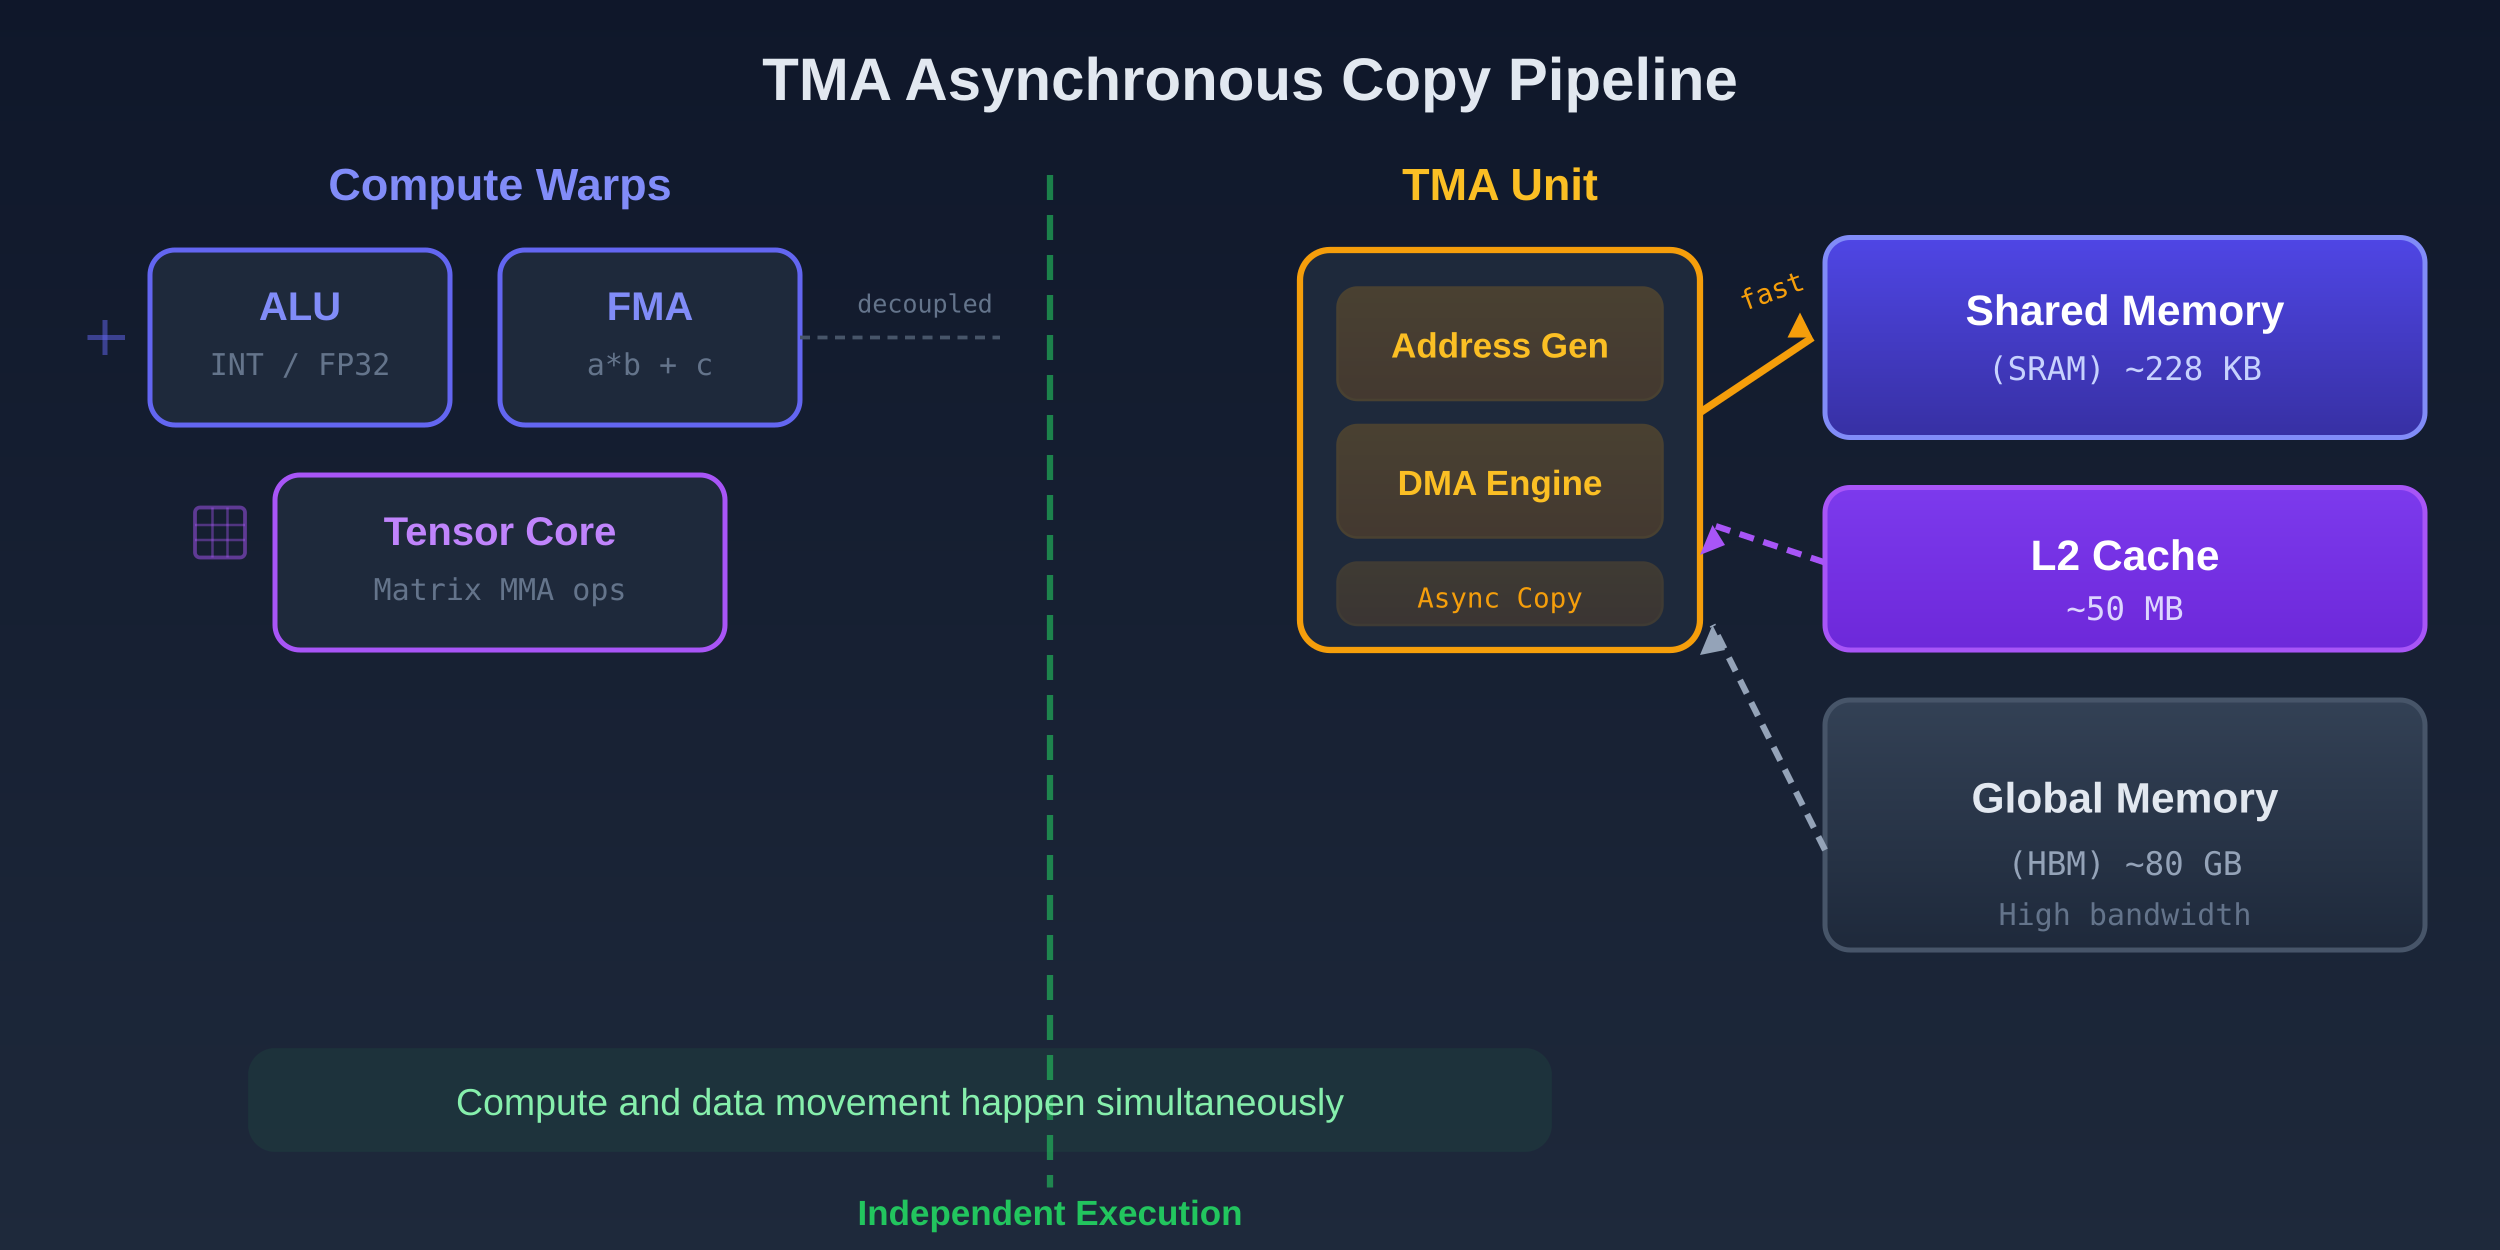
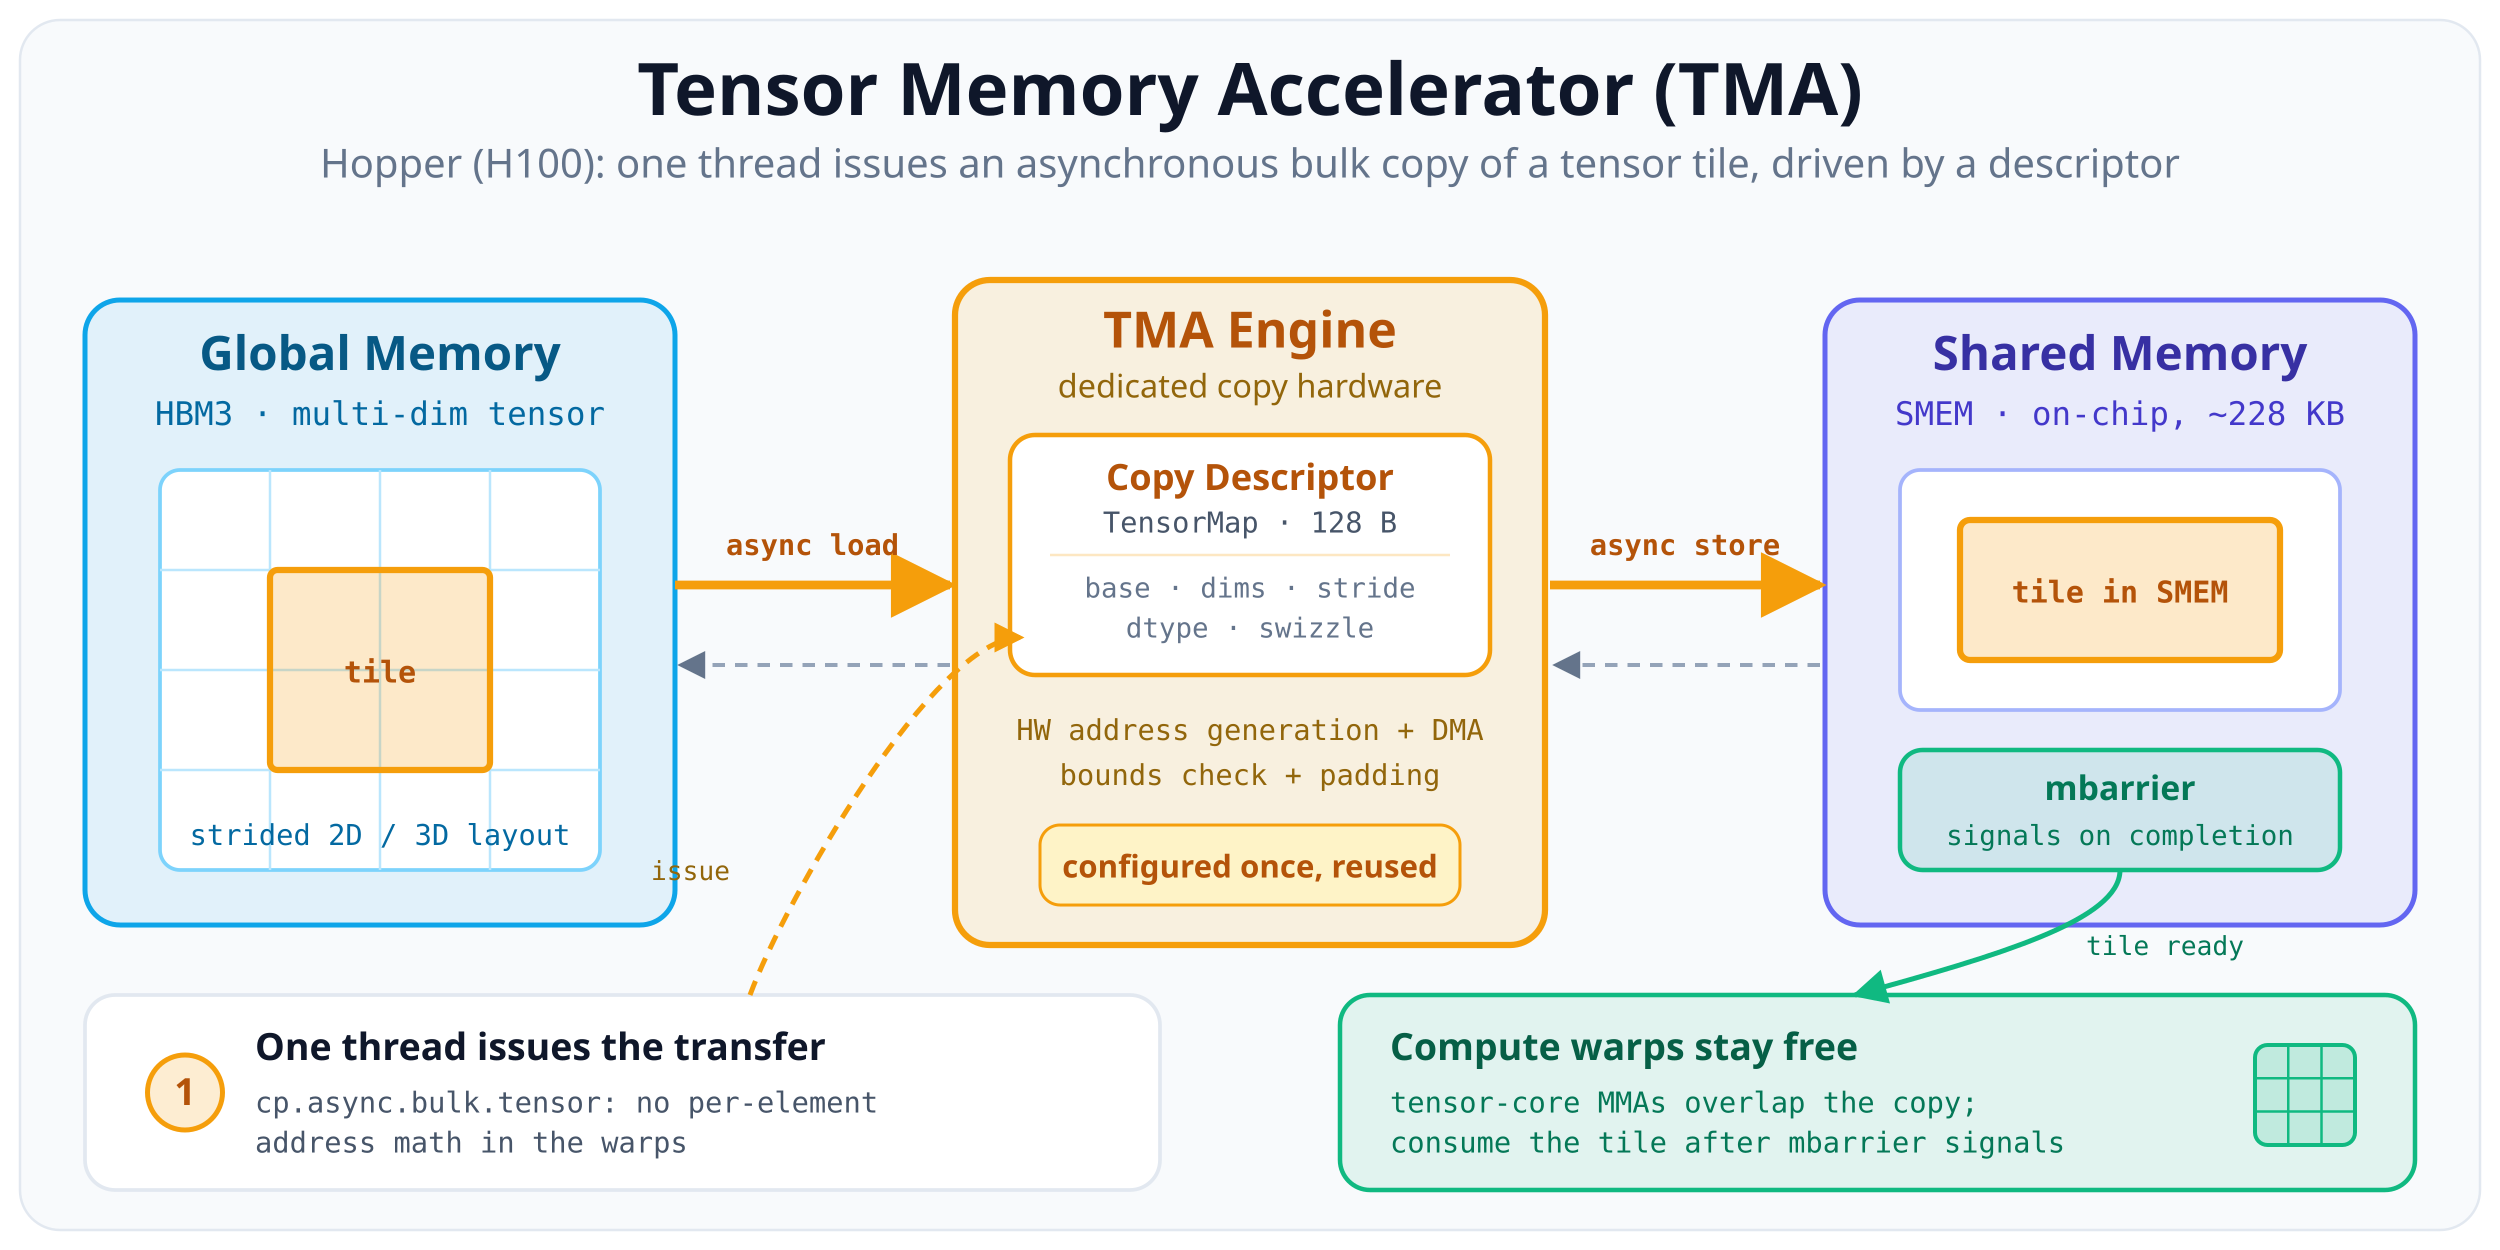
- <svg xmlns="http://www.w3.org/2000/svg" viewBox="0 0 1000 500">
+ <svg xmlns="http://www.w3.org/2000/svg" width="1000" height="500" viewBox="0 0 1000 500" font-family="Montserrat, 'Segoe UI', system-ui, sans-serif">
  <defs>
-     <linearGradient id="bg-tma" x1="0" y1="0" x2="0" y2="1">
-       <stop offset="0%" stop-color="#0f172a" />
-       <stop offset="100%" stop-color="#1e293b" />
-     </linearGradient>
-     <linearGradient id="smemGrad" x1="0" y1="0" x2="0" y2="1">
-       <stop offset="0%" stop-color="#4f46e5" />
-       <stop offset="100%" stop-color="#3730a3" />
-     </linearGradient>
-     <linearGradient id="l2Grad" x1="0" y1="0" x2="0" y2="1">
-       <stop offset="0%" stop-color="#7c3aed" />
-       <stop offset="100%" stop-color="#6d28d9" />
-     </linearGradient>
-     <linearGradient id="hbmGrad" x1="0" y1="0" x2="0" y2="1">
-       <stop offset="0%" stop-color="#334155" />
-       <stop offset="100%" stop-color="#1e293b" />
-     </linearGradient>
-     <linearGradient id="tmaGrad" x1="0" y1="0" x2="0" y2="1">
-       <stop offset="0%" stop-color="#f59e0b" />
-       <stop offset="100%" stop-color="#d97706" />
-     </linearGradient>
-     <filter id="glowTma">
-       <feGaussianBlur stdDeviation="2" result="blur" />
-       <feMerge>
-         <feMergeNode in="blur" />
-         <feMergeNode in="SourceGraphic" />
-       </feMerge>
-     </filter>
+     <marker id="tma-arr-amber" viewBox="0 0 10 10" refX="9" refY="5" markerWidth="7.5" markerHeight="7.5" orient="auto-start-reverse">
+       <path d="M0,0 L10,5 L0,10 z" fill="#F59E0B" />
+     </marker>
+     <marker id="tma-arr-amber-sm" viewBox="0 0 10 10" refX="8.5" refY="5" markerWidth="6" markerHeight="6" orient="auto-start-reverse">
+       <path d="M0,0 L10,5 L0,10 z" fill="#F59E0B" />
+     </marker>
+     <marker id="tma-arr-slate" viewBox="0 0 10 10" refX="9" refY="5" markerWidth="7" markerHeight="7" orient="auto-start-reverse">
+       <path d="M0,0 L10,5 L0,10 z" fill="#64748B" />
+     </marker>
+     <marker id="tma-arr-emerald" viewBox="0 0 10 10" refX="9" refY="5" markerWidth="7" markerHeight="7" orient="auto-start-reverse">
+       <path d="M0,0 L10,5 L0,10 z" fill="#10B981" />
+     </marker>
  </defs>
-   <rect width="1000" height="500" fill="url(#bg-tma)" />
-   <text x="500" y="40" text-anchor="middle" font-family="'Segoe UI', Arial, sans-serif" font-size="24" font-weight="bold" fill="#e2e8f0">TMA Asynchronous Copy Pipeline</text>
-   <text x="200" y="80" text-anchor="middle" font-family="'Segoe UI', Arial, sans-serif" font-size="18" font-weight="bold" fill="#818cf8">Compute Warps</text>
-   <rect x="60" y="100" width="120" height="70" rx="10" fill="#1e293b" stroke="#6366f1" stroke-width="2" />
-   <text x="120" y="128" text-anchor="middle" font-family="'Segoe UI', Arial, sans-serif" font-size="16" font-weight="bold" fill="#818cf8">ALU</text>
-   <text x="120" y="150" text-anchor="middle" font-family="monospace" font-size="12" fill="#64748b">INT / FP32</text>
-   <line x1="35" y1="135" x2="50" y2="135" stroke="#6366f1" stroke-width="2" opacity="0.5" />
-   <line x1="42" y1="128" x2="42" y2="142" stroke="#6366f1" stroke-width="2" opacity="0.5" />
-   <rect x="200" y="100" width="120" height="70" rx="10" fill="#1e293b" stroke="#6366f1" stroke-width="2" />
-   <text x="260" y="128" text-anchor="middle" font-family="'Segoe UI', Arial, sans-serif" font-size="16" font-weight="bold" fill="#818cf8">FMA</text>
-   <text x="260" y="150" text-anchor="middle" font-family="monospace" font-size="12" fill="#64748b">a*b + c</text>
-   <rect x="110" y="190" width="180" height="70" rx="10" fill="#1e293b" stroke="#a855f7" stroke-width="2" />
-   <text x="200" y="218" text-anchor="middle" font-family="'Segoe UI', Arial, sans-serif" font-size="16" font-weight="bold" fill="#c084fc">Tensor Core</text>
-   <text x="200" y="240" text-anchor="middle" font-family="monospace" font-size="12" fill="#64748b">Matrix MMA ops</text>
-   <rect x="78" y="203" width="20" height="20" rx="2" fill="none" stroke="#a855f7" stroke-width="1.5" opacity="0.5" />
-   <line x1="78" y1="210" x2="98" y2="210" stroke="#a855f7" stroke-width="1" opacity="0.4" />
-   <line x1="78" y1="216" x2="98" y2="216" stroke="#a855f7" stroke-width="1" opacity="0.4" />
-   <line x1="85" y1="203" x2="85" y2="223" stroke="#a855f7" stroke-width="1" opacity="0.4" />
-   <line x1="91" y1="203" x2="91" y2="223" stroke="#a855f7" stroke-width="1" opacity="0.4" />
-   <line x1="420" y1="70" x2="420" y2="475" stroke="#22c55e" stroke-width="2.5" stroke-dasharray="10,6" opacity="0.6" />
-   <text x="420" y="490" text-anchor="middle" font-family="'Segoe UI', Arial, sans-serif" font-size="14" font-weight="bold" fill="#22c55e">Independent Execution</text>
-   <text x="600" y="80" text-anchor="middle" font-family="'Segoe UI', Arial, sans-serif" font-size="18" font-weight="bold" fill="#fbbf24">TMA Unit</text>
-   <rect x="520" y="100" width="160" height="160" rx="12" fill="#1e293b" stroke="#f59e0b" stroke-width="2.5" />
-   <rect x="535" y="115" width="130" height="45" rx="8" fill="url(#tmaGrad)" opacity="0.2" stroke="#f59e0b" stroke-width="1" />
-   <text x="600" y="143" text-anchor="middle" font-family="'Segoe UI', Arial, sans-serif" font-size="14" font-weight="bold" fill="#fbbf24">Address Gen</text>
-   <rect x="535" y="170" width="130" height="45" rx="8" fill="url(#tmaGrad)" opacity="0.2" stroke="#f59e0b" stroke-width="1" />
-   <text x="600" y="198" text-anchor="middle" font-family="'Segoe UI', Arial, sans-serif" font-size="14" font-weight="bold" fill="#fbbf24">DMA Engine</text>
-   <rect x="535" y="225" width="130" height="25" rx="8" fill="url(#tmaGrad)" opacity="0.15" stroke="#f59e0b" stroke-width="1" />
-   <text x="600" y="243" text-anchor="middle" font-family="monospace" font-size="11" fill="#f59e0b">Async Copy</text>
-   <rect x="730" y="95" width="240" height="80" rx="10" fill="url(#smemGrad)" stroke="#818cf8" stroke-width="2" />
-   <text x="850" y="130" text-anchor="middle" font-family="'Segoe UI', Arial, sans-serif" font-size="17" font-weight="bold" fill="white">Shared Memory</text>
-   <text x="850" y="152" text-anchor="middle" font-family="monospace" font-size="13" fill="#c7d2fe">(SRAM) ~228 KB</text>
-   <rect x="730" y="195" width="240" height="65" rx="10" fill="url(#l2Grad)" stroke="#a855f7" stroke-width="2" />
-   <text x="850" y="228" text-anchor="middle" font-family="'Segoe UI', Arial, sans-serif" font-size="17" font-weight="bold" fill="white">L2 Cache</text>
-   <text x="850" y="248" text-anchor="middle" font-family="monospace" font-size="13" fill="#ddd6fe">~50 MB</text>
-   <rect x="730" y="280" width="240" height="100" rx="10" fill="url(#hbmGrad)" stroke="#475569" stroke-width="2" />
-   <text x="850" y="325" text-anchor="middle" font-family="'Segoe UI', Arial, sans-serif" font-size="17" font-weight="bold" fill="#e2e8f0">Global Memory</text>
-   <text x="850" y="350" text-anchor="middle" font-family="monospace" font-size="13" fill="#94a3b8">(HBM) ~80 GB</text>
-   <text x="850" y="370" text-anchor="middle" font-family="monospace" font-size="12" fill="#64748b">High bandwidth</text>
-   <path d="M 680,165 L 725,135" fill="none" stroke="#f59e0b" stroke-width="3" marker-end="url(#arrowAmber)" />
-   <polygon points="725,135 715,135 720,125" fill="#f59e0b" />
-   <path d="M 730,340 L 685,250" fill="none" stroke="#94a3b8" stroke-width="2.5" stroke-dasharray="6,4" />
-   <polygon points="685,250 680,262 690,260" fill="#94a3b8" />
-   <path d="M 730,225 L 685,210" fill="none" stroke="#a855f7" stroke-width="2.5" stroke-dasharray="6,4" />
-   <polygon points="685,210 680,222 690,218" fill="#a855f7" />
-   <text x="710" y="120" text-anchor="middle" font-family="monospace" font-size="11" fill="#f59e0b" transform="rotate(-20, 710, 120)">fast</text>
-   <rect x="100" y="420" width="520" height="40" rx="10" fill="#22c55e" opacity="0.08" stroke="#22c55e" stroke-width="1.5" />
-   <text x="360" y="446" text-anchor="middle" font-family="'Segoe UI', Arial, sans-serif" font-size="15" fill="#86efac">Compute and data movement happen simultaneously</text>
-   <line x1="320" y1="135" x2="400" y2="135" stroke="#475569" stroke-width="1.5" stroke-dasharray="4,3" />
-   <text x="370" y="125" text-anchor="middle" font-family="monospace" font-size="10" fill="#64748b">decoupled</text>
+   <rect width="1000" height="500" fill="#FFFFFF" />
+   <rect x="8" y="8" width="984" height="484" rx="16" fill="#F8FAFC" stroke="#E2E8F0" stroke-width="1" />
+   <text x="500" y="46" text-anchor="middle" font-size="29" font-weight="700" fill="#0F172A">Tensor Memory Accelerator (TMA)</text>
+   <text x="500" y="71" text-anchor="middle" font-size="16" font-weight="500" fill="#64748B">Hopper (H100): one thread issues an asynchronous bulk copy of a tensor tile, driven by a descriptor</text>
+   <rect x="34" y="120" width="236" height="250" rx="14" fill="#0EA5E9" fill-opacity="0.10" stroke="#0EA5E9" stroke-width="2" />
+   <text x="152" y="148" text-anchor="middle" font-size="19" font-weight="700" fill="#075985">Global Memory</text>
+   <text x="152" y="170" text-anchor="middle" font-family="'JetBrains Mono', ui-monospace, monospace" font-size="13" fill="#0369A1">HBM3 · multi-dim tensor</text>
+   <g stroke="#7DD3FC" stroke-width="1.5" fill="#FFFFFF">
+     <rect x="64" y="188" width="176" height="160" rx="8" />
+   </g>
+   <g stroke="#BAE6FD" stroke-width="1">
+     <line x1="64" y1="228" x2="240" y2="228" />
+     <line x1="64" y1="268" x2="240" y2="268" />
+     <line x1="64" y1="308" x2="240" y2="308" />
+     <line x1="108" y1="188" x2="108" y2="348" />
+     <line x1="152" y1="188" x2="152" y2="348" />
+     <line x1="196" y1="188" x2="196" y2="348" />
+   </g>
+   <rect x="108" y="228" width="88" height="80" rx="3" fill="#F59E0B" fill-opacity="0.22" stroke="#F59E0B" stroke-width="2.5" />
+   <text x="152" y="273" text-anchor="middle" font-family="'JetBrains Mono', ui-monospace, monospace" font-size="12" font-weight="700" fill="#B45309">tile</text>
+   <text x="152" y="338" text-anchor="middle" font-family="'JetBrains Mono', ui-monospace, monospace" font-size="11.5" fill="#0369A1">strided 2D / 3D layout</text>
+   <rect x="382" y="112" width="236" height="266" rx="14" fill="#F59E0B" fill-opacity="0.12" stroke="#F59E0B" stroke-width="2.5" />
+   <text x="500" y="139" text-anchor="middle" font-size="20" font-weight="700" fill="#B45309">TMA Engine</text>
+   <text x="500" y="159" text-anchor="middle" font-size="13" font-weight="500" fill="#92660B">dedicated copy hardware</text>
+   <rect x="404" y="174" width="192" height="96" rx="10" fill="#FFFFFF" stroke="#F59E0B" stroke-width="1.8" />
+   <text x="500" y="196" text-anchor="middle" font-size="14.5" font-weight="700" fill="#B45309">Copy Descriptor</text>
+   <text x="500" y="213" text-anchor="middle" font-family="'JetBrains Mono', ui-monospace, monospace" font-size="11.5" fill="#475569">TensorMap · 128 B</text>
+   <line x1="420" y1="222" x2="580" y2="222" stroke="#FDE7C2" stroke-width="1" />
+   <text x="500" y="239" text-anchor="middle" font-family="'JetBrains Mono', ui-monospace, monospace" font-size="11" fill="#64748B">base · dims · stride</text>
+   <text x="500" y="255" text-anchor="middle" font-family="'JetBrains Mono', ui-monospace, monospace" font-size="11" fill="#64748B">dtype · swizzle</text>
+   <text x="500" y="296" text-anchor="middle" font-family="'JetBrains Mono', ui-monospace, monospace" font-size="11.5" fill="#92660B">HW address generation + DMA</text>
+   <text x="500" y="314" text-anchor="middle" font-family="'JetBrains Mono', ui-monospace, monospace" font-size="11.5" fill="#92660B">bounds check + padding</text>
+   <rect x="416" y="330" width="168" height="32" rx="8" fill="#FEF3C7" stroke="#F59E0B" stroke-width="1.2" />
+   <text x="500" y="351" text-anchor="middle" font-size="12.5" font-weight="600" fill="#B45309">configured once, reused</text>
+   <rect x="730" y="120" width="236" height="250" rx="14" fill="#6366F1" fill-opacity="0.10" stroke="#6366F1" stroke-width="2" />
+   <text x="848" y="148" text-anchor="middle" font-size="19" font-weight="700" fill="#3730A3">Shared Memory</text>
+   <text x="848" y="170" text-anchor="middle" font-family="'JetBrains Mono', ui-monospace, monospace" font-size="13" fill="#4338CA">SMEM · on-chip, ~228 KB</text>
+   <rect x="760" y="188" width="176" height="96" rx="8" fill="#FFFFFF" stroke="#A5B4FC" stroke-width="1.5" />
+   <rect x="784" y="208" width="128" height="56" rx="4" fill="#F59E0B" fill-opacity="0.22" stroke="#F59E0B" stroke-width="2.5" />
+   <text x="848" y="241" text-anchor="middle" font-family="'JetBrains Mono', ui-monospace, monospace" font-size="12" font-weight="700" fill="#B45309">tile in SMEM</text>
+   <rect x="760" y="300" width="176" height="48" rx="9" fill="#10B981" fill-opacity="0.12" stroke="#10B981" stroke-width="1.8" />
+   <text x="848" y="320" text-anchor="middle" font-size="13.5" font-weight="700" fill="#047857">mbarrier</text>
+   <text x="848" y="338" text-anchor="middle" font-family="'JetBrains Mono', ui-monospace, monospace" font-size="11" fill="#047857">signals on completion</text>
+   <line x1="270" y1="234" x2="380" y2="234" stroke="#F59E0B" stroke-width="3.5" marker-end="url(#tma-arr-amber)" />
+   <line x1="620" y1="234" x2="728" y2="234" stroke="#F59E0B" stroke-width="3.5" marker-end="url(#tma-arr-amber)" />
+   <text x="325" y="222" text-anchor="middle" font-family="'JetBrains Mono', ui-monospace, monospace" font-size="11.5" font-weight="700" fill="#B45309">async load</text>
+   <text x="674" y="222" text-anchor="middle" font-family="'JetBrains Mono', ui-monospace, monospace" font-size="11.5" font-weight="700" fill="#B45309">async store</text>
+   <line x1="728" y1="266" x2="622" y2="266" stroke="#94A3B8" stroke-width="1.6" stroke-dasharray="5,4" marker-end="url(#tma-arr-slate)" />
+   <line x1="380" y1="266" x2="272" y2="266" stroke="#94A3B8" stroke-width="1.6" stroke-dasharray="5,4" marker-end="url(#tma-arr-slate)" />
+   <rect x="34" y="398" width="430" height="78" rx="12" fill="#FFFFFF" stroke="#E2E8F0" stroke-width="1.5" />
+   <circle cx="74" cy="437" r="15" fill="#F59E0B" fill-opacity="0.18" stroke="#F59E0B" stroke-width="2" />
+   <text x="74" y="442" text-anchor="middle" font-size="15" font-weight="700" fill="#B45309">1</text>
+   <text x="102" y="424" font-size="15" font-weight="700" fill="#0F172A">One thread issues the transfer</text>
+   <text x="102" y="445" font-family="'JetBrains Mono', ui-monospace, monospace" font-size="11.5" fill="#475569">cp.async.bulk.tensor: no per-element</text>
+   <text x="102" y="461" font-family="'JetBrains Mono', ui-monospace, monospace" font-size="11.5" fill="#475569">address math in the warps</text>
+   <path d="M 300,398 C 314,360 374,255 408,255" fill="none" stroke="#F59E0B" stroke-width="2" stroke-dasharray="6,4" marker-end="url(#tma-arr-amber-sm)" />
+   <text x="292" y="352" text-anchor="end" font-family="'JetBrains Mono', ui-monospace, monospace" font-size="10.5" fill="#92660B">issue</text>
+   <rect x="536" y="398" width="430" height="78" rx="12" fill="#10B981" fill-opacity="0.10" stroke="#10B981" stroke-width="1.8" />
+   <text x="556" y="424" font-size="15" font-weight="700" fill="#065F46">Compute warps stay free</text>
+   <text x="556" y="445" font-family="'JetBrains Mono', ui-monospace, monospace" font-size="11.5" fill="#047857">tensor-core MMAs overlap the copy;</text>
+   <text x="556" y="461" font-family="'JetBrains Mono', ui-monospace, monospace" font-size="11.5" fill="#047857">consume the tile after mbarrier signals</text>
+   <g transform="translate(902,418)">
+     <rect x="0" y="0" width="40" height="40" rx="5" fill="#10B981" fill-opacity="0.16" stroke="#10B981" stroke-width="1.6" />
+     <line x1="0" y1="13.3" x2="40" y2="13.3" stroke="#10B981" stroke-width="1" />
+     <line x1="0" y1="26.6" x2="40" y2="26.6" stroke="#10B981" stroke-width="1" />
+     <line x1="13.3" y1="0" x2="13.3" y2="40" stroke="#10B981" stroke-width="1" />
+     <line x1="26.6" y1="0" x2="26.6" y2="40" stroke="#10B981" stroke-width="1" />
+   </g>
+   <path d="M 848,348 C 848,368 800,382 742,398" fill="none" stroke="#10B981" stroke-width="2" marker-end="url(#tma-arr-emerald)" />
+   <text x="866" y="382" text-anchor="middle" font-family="'JetBrains Mono', ui-monospace, monospace" font-size="10.5" fill="#047857">tile ready</text>
</svg>
